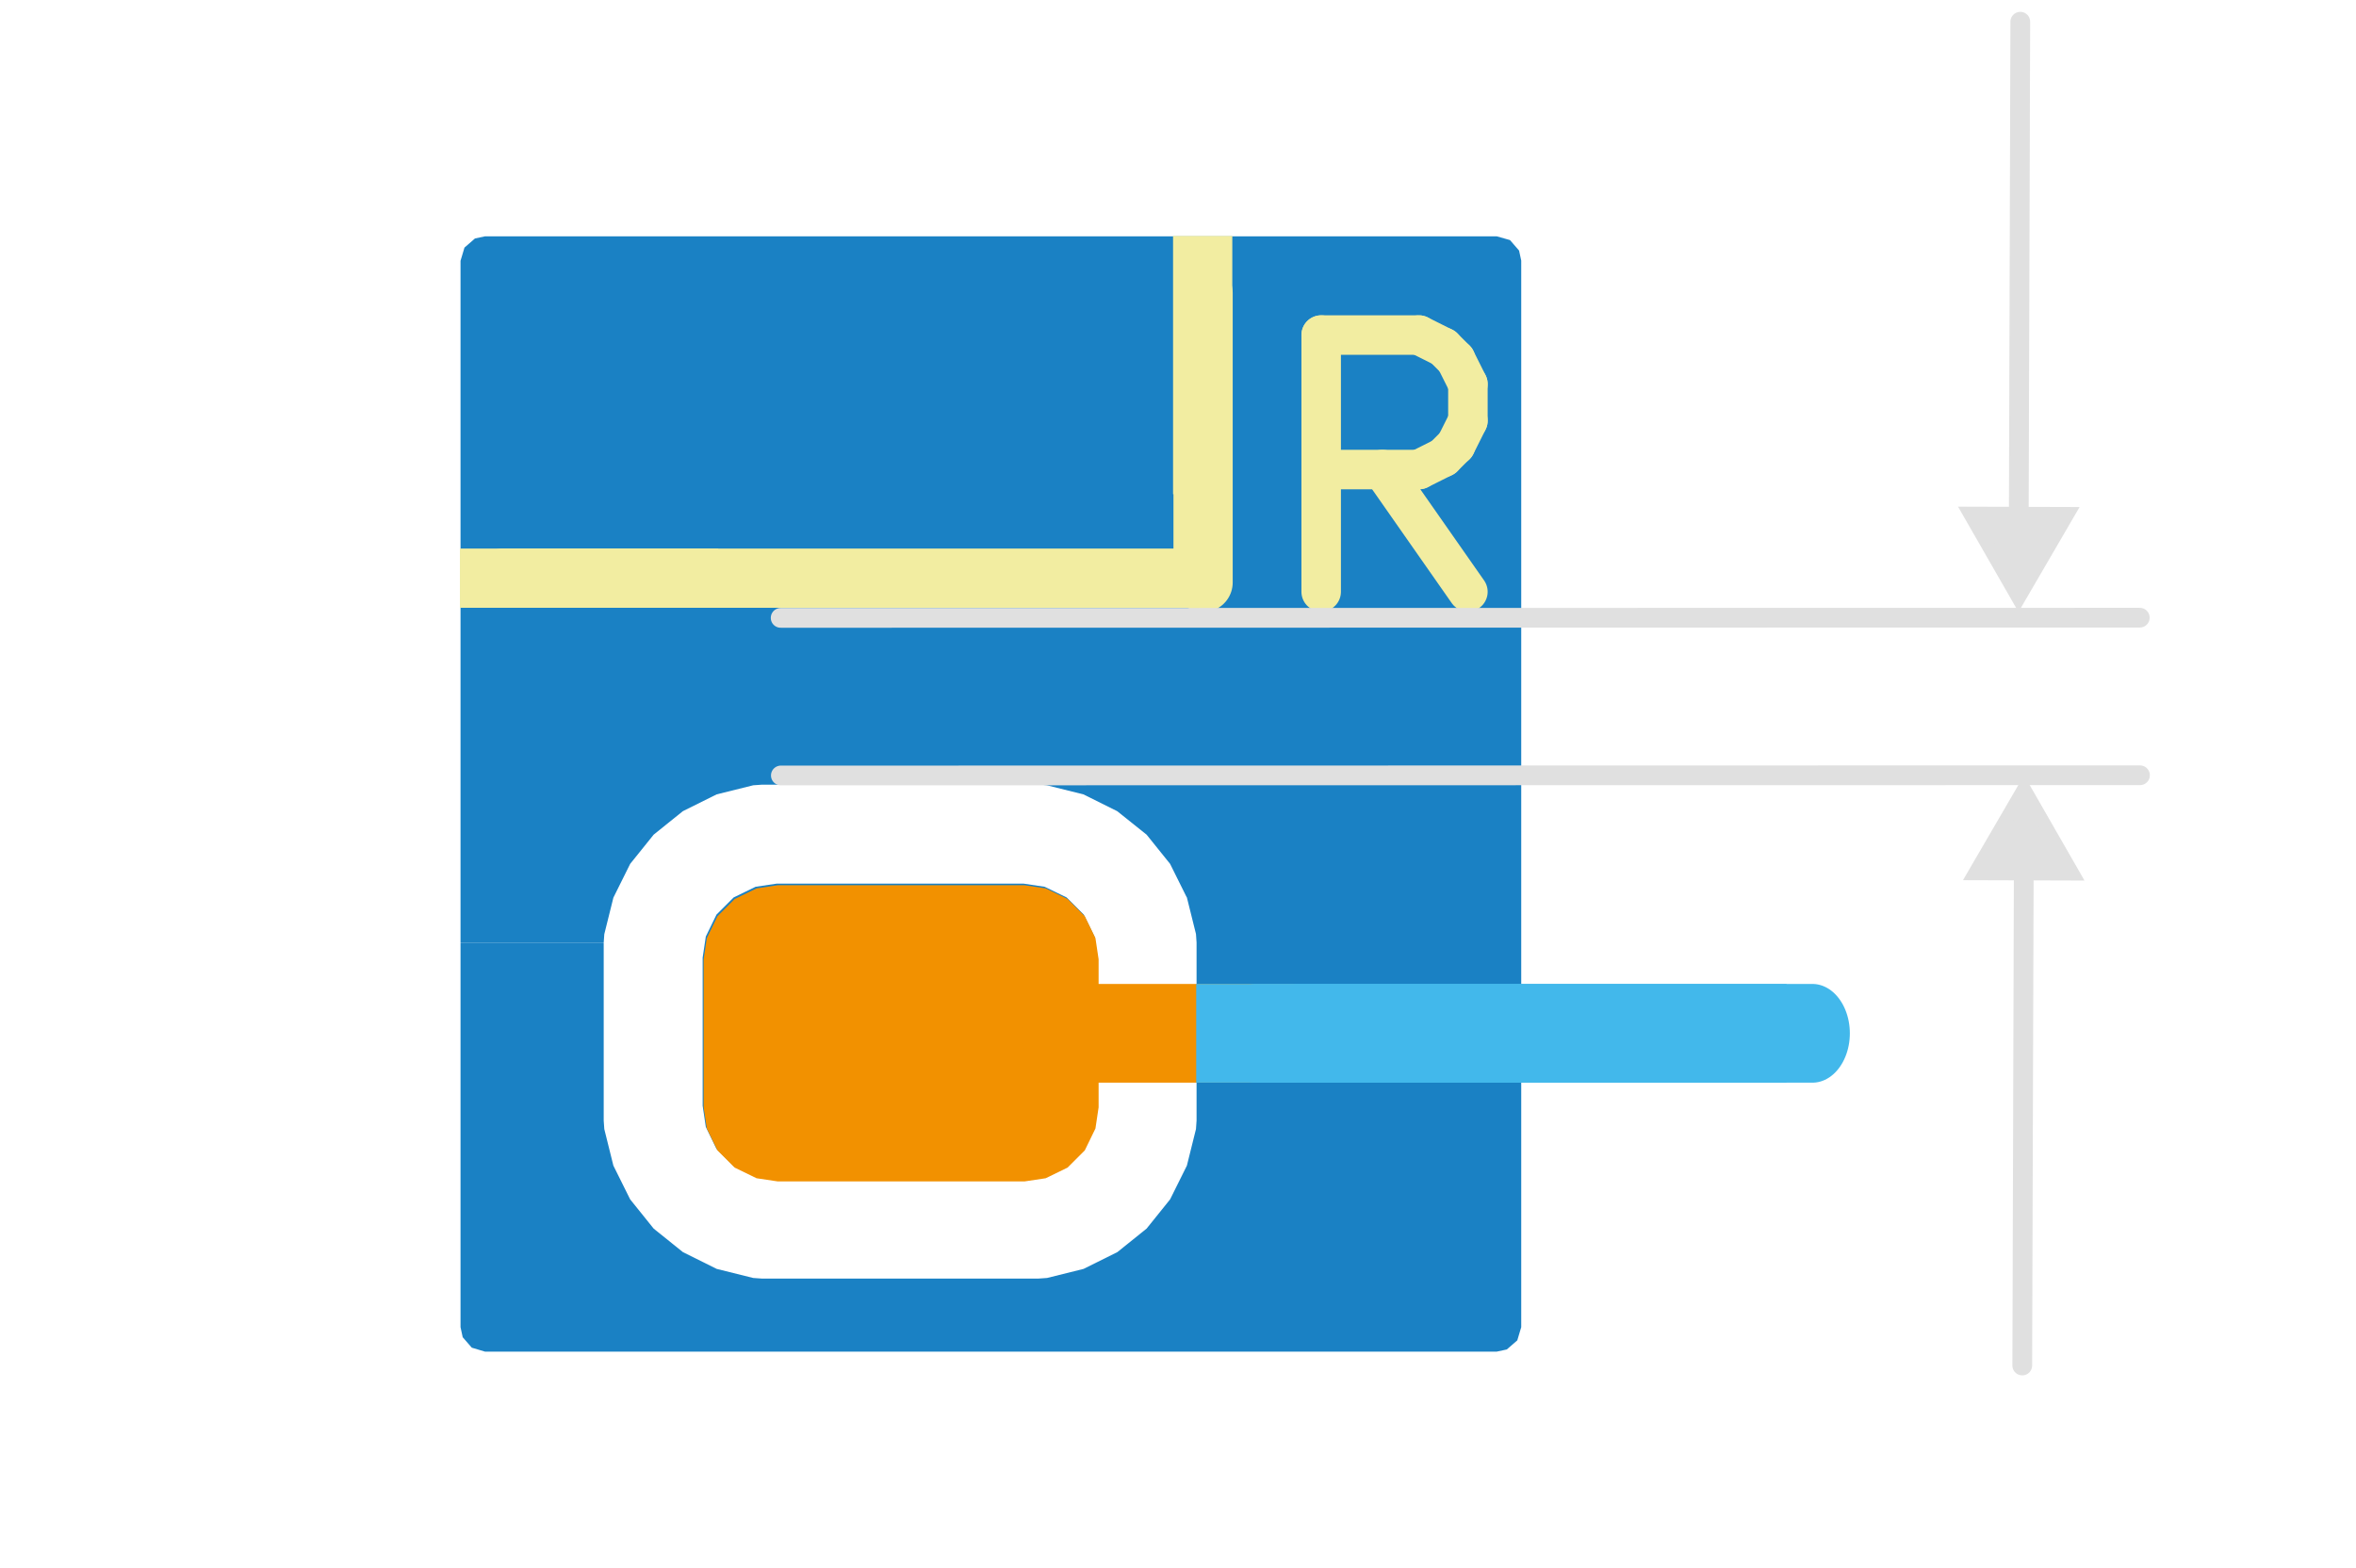
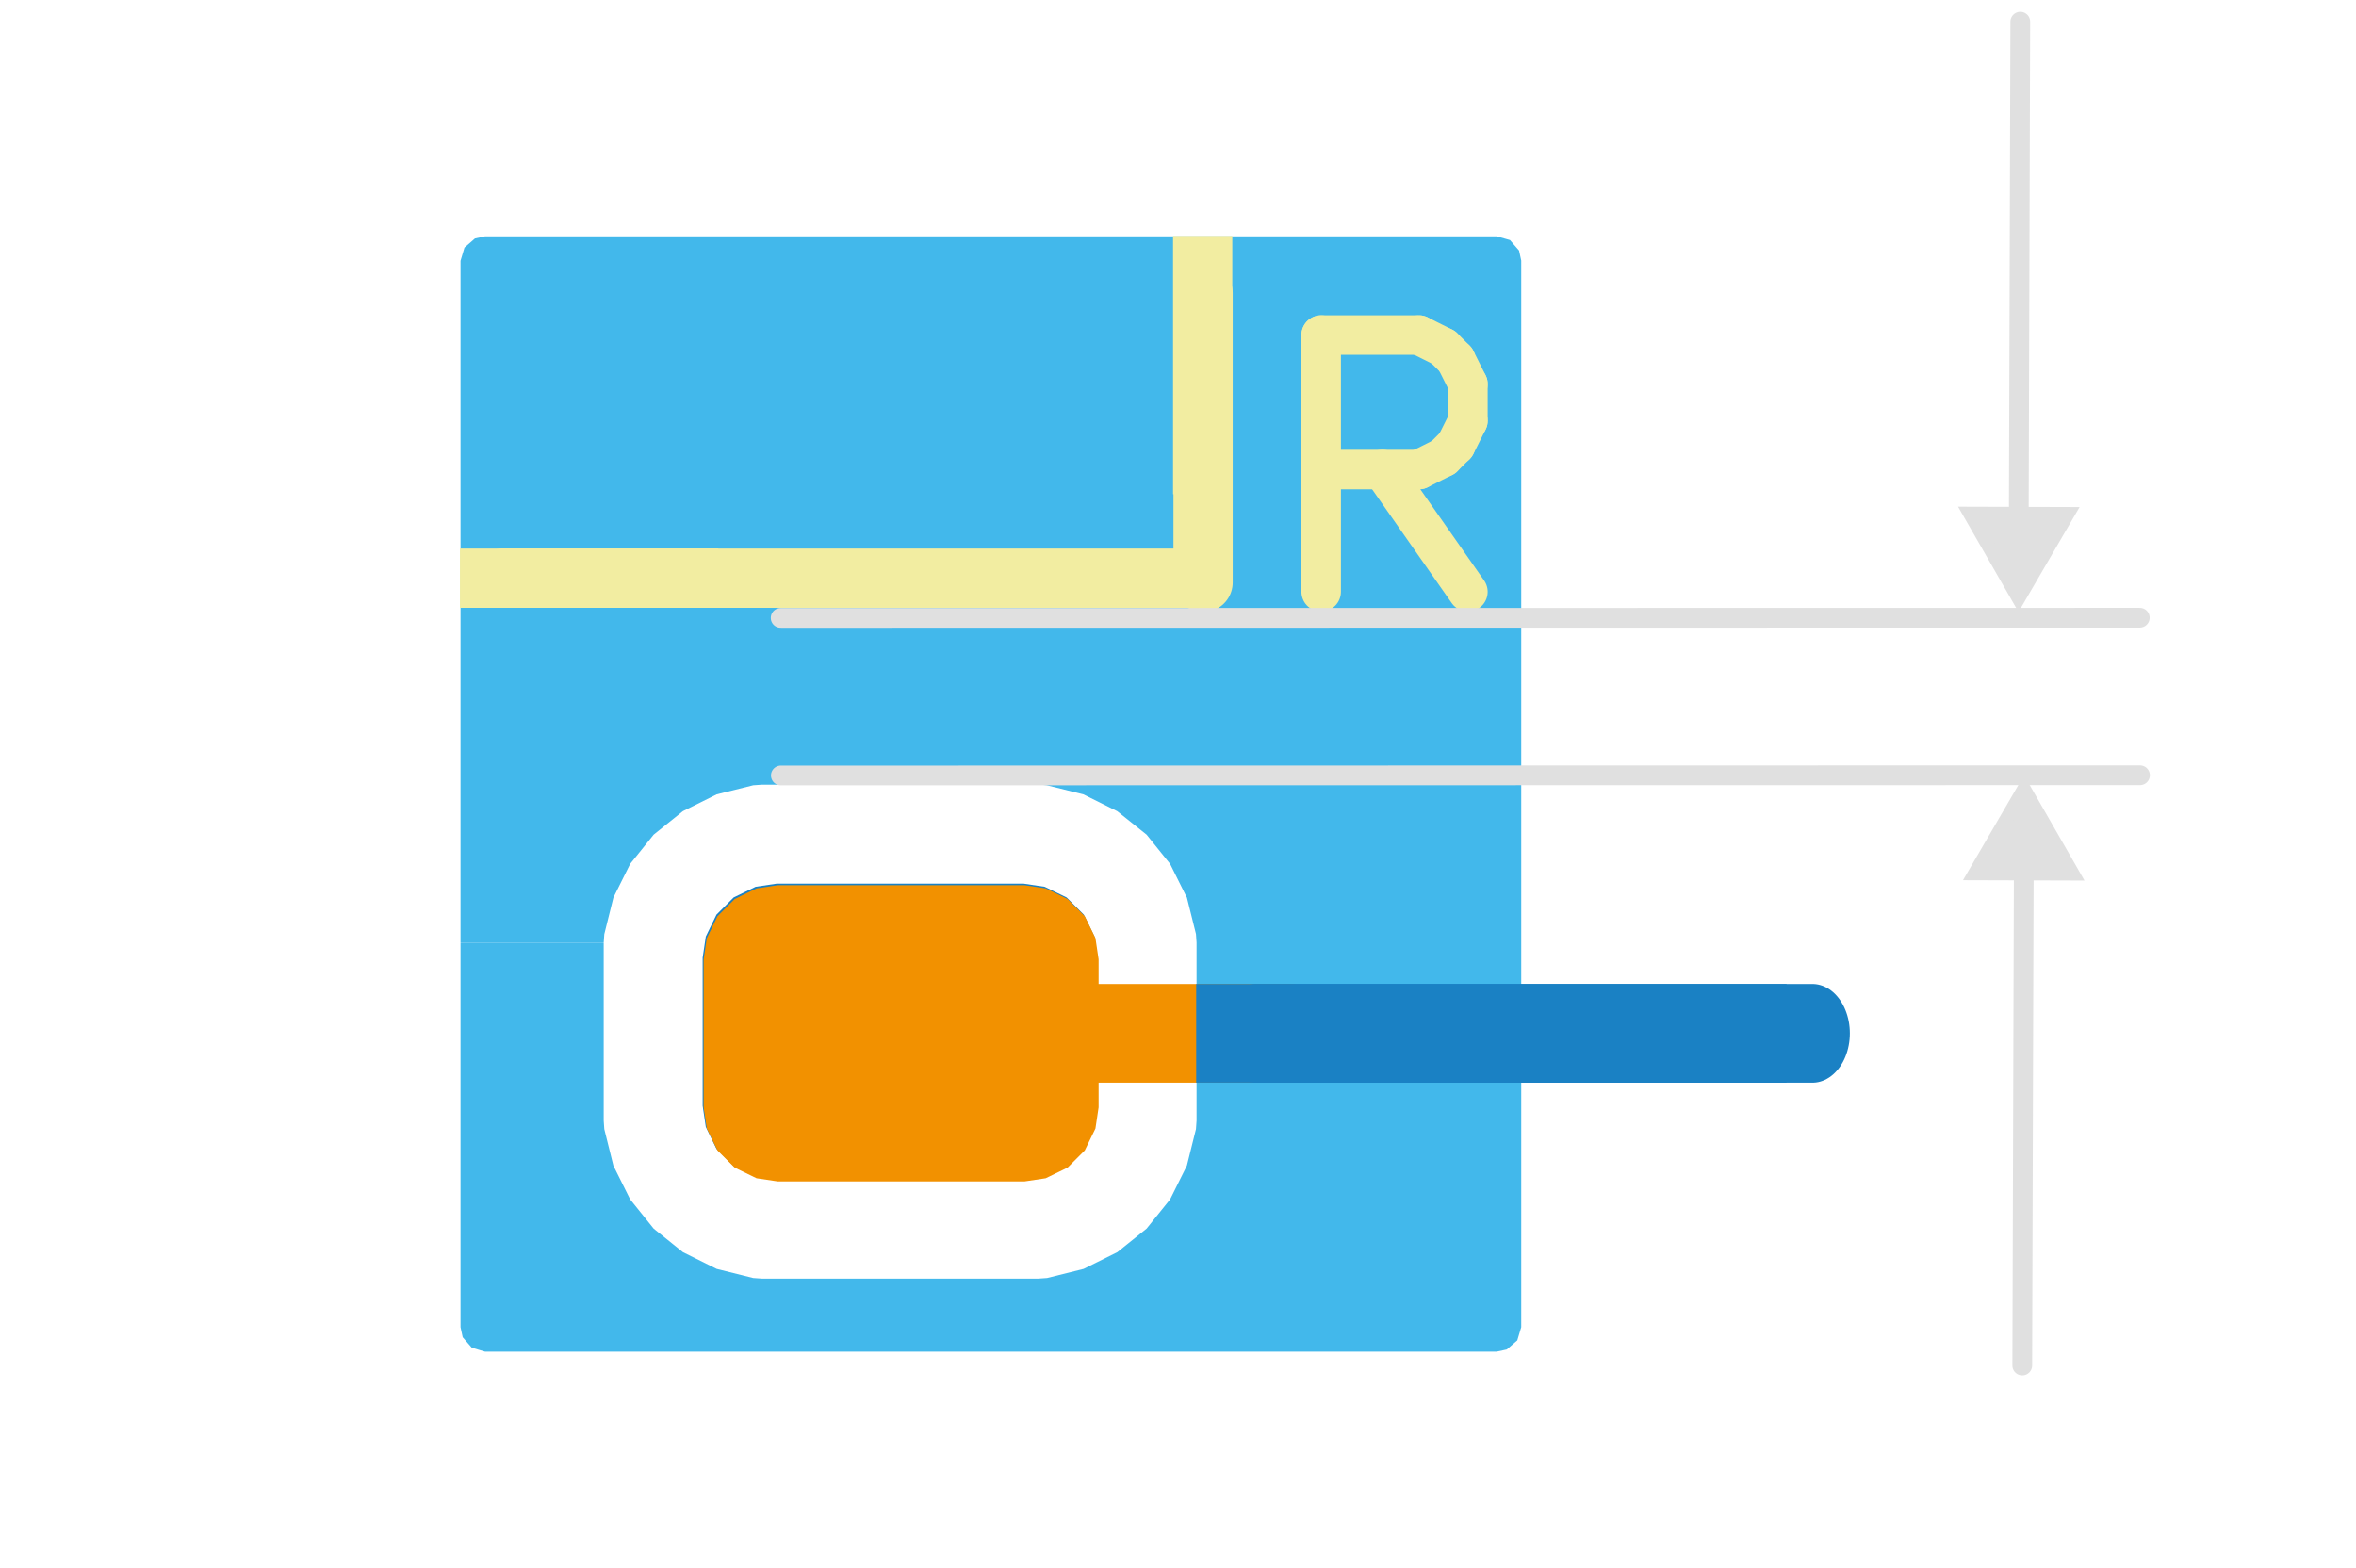
<svg xmlns="http://www.w3.org/2000/svg" version="1.1" width="245" height="163" viewBox="0 0 11.906 7.937" id="svg89">
  <defs id="defs89">
    <marker style="overflow:visible" id="marker89" refX="0" refY="0" orient="auto-start-reverse" markerWidth="1" markerHeight="1" viewBox="0 0 1 1" preserveAspectRatio="xMidYMid">
      <path transform="scale(0.5)" style="fill:context-stroke;fill-rule:evenodd;stroke:context-stroke;stroke-width:1pt" d="M 5.77,0 -2.88,5 V -5 Z" id="path89" />
    </marker>
    <marker style="overflow:visible" id="Triangle" refX="0" refY="0" orient="auto-start-reverse" markerWidth="1" markerHeight="1" viewBox="0 0 1 1" preserveAspectRatio="xMidYMid">
      <path transform="scale(0.5)" style="fill:context-stroke;fill-rule:evenodd;stroke:context-stroke;stroke-width:1pt" d="M 5.77,0 -2.88,5 V -5 Z" id="path135" />
    </marker>
  </defs>
  <g style="fill:#ded3dd;fill-opacity:1;stroke:#ded3dd;stroke-linecap:round;stroke-linejoin:round;stroke-opacity:1" transform="translate(-146.737,-44.89023)" id="g19">
    <path style="fill:#1a81c4;fill-opacity:1;fill-rule:evenodd;stroke:none" d="m 152.283,50.49 -0.016,0.107 -0.054,0.111 -0.087,0.087 -0.111,0.054 -0.107,0.016 h -1.25 l -0.107,-0.016 -0.111,-0.054 -0.087,-0.087 -0.054,-0.111 -0.016,-0.107 v -0.75 l 0.016,-0.107 0.054,-0.111 0.087,-0.087 0.111,-0.054 0.107,-0.016 h 1.25 l 0.107,0.016 0.111,0.054 0.087,0.087 0.054,0.111 0.016,0.107 z" id="path1" />
-     <path style="fill:#1a81c4;fill-opacity:1;fill-rule:evenodd;stroke:none" d="m 154.371,46.106 0.046,0.053 0.011,0.051 v 5.401 l -0.02,0.067 -0.053,0.046 -0.051,0.011 h -5.123 l -0.067,-0.02 -0.046,-0.053 -0.011,-0.051 v -1.948 h 0.725 v 0.902 0 l 0.003,0.043 v 0 l 0.046,0.185 0.085,0.171 v 0 l 0.119,0.148 v 0 l 0.148,0.119 v 0 l 0.171,0.085 v 0 0 l 0.185,0.046 0.043,0.003 h 1.402 l 0.043,-0.003 0.185,-0.046 0.171,-0.085 0.148,-0.119 0.119,-0.148 0.085,-0.171 0.046,-0.185 0.003,-0.043 v -0.902 l -0.003,-0.043 -0.046,-0.185 -0.003,-0.005 -0.082,-0.165 v 0 l -0.119,-0.148 v 0 L 152.382,48.998 v 0 l -0.171,-0.085 -0.185,-0.046 -0.021,-0.002 -0.021,-0.001 v 0 h -1.402 v 0 l -0.043,0.003 v 0 l -0.185,0.046 -0.171,0.085 v 0 l -0.148,0.119 v 0 l -0.119,0.148 v 0 l -0.085,0.171 -0.046,0.185 -0.003,0.043 h -0.725 v -3.453 l 0.02,-0.067 0.053,-0.046 0.051,-0.011 h 5.123 z" id="path2" />
+     <path style="fill:#42b8eb;fill-opacity:1;fill-rule:evenodd;stroke:none" d="m 154.371,46.106 0.046,0.053 0.011,0.051 v 5.401 l -0.02,0.067 -0.053,0.046 -0.051,0.011 h -5.123 l -0.067,-0.02 -0.046,-0.053 -0.011,-0.051 v -1.948 h 0.725 v 0.902 0 l 0.003,0.043 v 0 l 0.046,0.185 0.085,0.171 v 0 l 0.119,0.148 v 0 l 0.148,0.119 v 0 l 0.171,0.085 v 0 0 l 0.185,0.046 0.043,0.003 h 1.402 l 0.043,-0.003 0.185,-0.046 0.171,-0.085 0.148,-0.119 0.119,-0.148 0.085,-0.171 0.046,-0.185 0.003,-0.043 v -0.902 l -0.003,-0.043 -0.046,-0.185 -0.003,-0.005 -0.082,-0.165 v 0 l -0.119,-0.148 v 0 L 152.382,48.998 v 0 l -0.171,-0.085 -0.185,-0.046 -0.021,-0.002 -0.021,-0.001 v 0 h -1.402 v 0 l -0.043,0.003 v 0 l -0.185,0.046 -0.171,0.085 v 0 l -0.148,0.119 v 0 l -0.119,0.148 v 0 l -0.085,0.171 -0.046,0.185 -0.003,0.043 h -0.725 v -3.453 l 0.02,-0.067 0.053,-0.046 0.051,-0.011 h 5.123 z" id="path2" />
    <path style="fill:#f29100;fill-opacity:1;fill-rule:evenodd;stroke:none" d="m 152.288,50.498 -0.016,0.107 -0.054,0.111 -0.087,0.087 -0.111,0.054 -0.107,0.016 h -1.25 l -0.107,-0.016 -0.111,-0.054 -0.087,-0.087 -0.054,-0.111 -0.016,-0.107 v -0.75 l 0.016,-0.107 0.054,-0.111 0.087,-0.087 0.111,-0.054 0.107,-0.016 h 1.25 l 0.107,0.016 0.111,0.054 0.087,0.087 0.054,0.111 0.016,0.107 z" id="path3" />
  </g>
  <g style="fill:none;stroke:#f2647e;stroke-width:0.5;stroke-linecap:round;stroke-linejoin:round;stroke-opacity:1" id="g22" transform="matrix(0.7579043,0,0,1,-108.5674,-44.89023)">
    <path d="m 150.312,50.123 h 1.536" id="path20" style="stroke:#f29100;stroke-width:0.5;stroke-opacity:1;stroke-dasharray:none" />
-     <path d="m 151.622,50.123 h 3.718" id="path21" style="stroke:#42b8eb;stroke-width:0.5;stroke-dasharray:none;stroke-opacity:1" />
-     <path d="m 151.473,50.123 h 3.444" id="path21-7" style="fill:none;stroke:#42b8eb;stroke-width:0.5;stroke-linecap:square;stroke-linejoin:round;stroke-dasharray:none;stroke-opacity:1" />
+     <path d="m 151.622,50.123 h 3.718" id="path21" style="stroke:#1a81c4;stroke-width:0.5;stroke-dasharray:none;stroke-opacity:1" />
+     <path d="m 151.473,50.123 h 3.444" id="path21-7" style="fill:none;stroke:#1a81c4;stroke-width:0.5;stroke-linecap:square;stroke-linejoin:round;stroke-dasharray:none;stroke-opacity:1" />
  </g>
  <g style="fill:none;stroke:#f2eda1;stroke-width:0.2;stroke-linecap:round;stroke-linejoin:round;stroke-opacity:1" id="g34" transform="translate(-146.737,-44.89023)">
    <text x="152.974" y="48.057" textLength="1.64" font-size="1.733px" lengthAdjust="spacingAndGlyphs" text-anchor="start" opacity="0" stroke-opacity="0" id="text22">R</text>
    <g class="stroked-text" id="g33">
      <path d="m 154.158,47.887 -0.433,-0.619" id="path23" />
      <path d="m 153.415,47.887 v -1.3" id="path24" />
      <path d="m 153.415,46.587 h 0.495" id="path25" />
      <path d="m 153.91,46.587 0.124,0.062" id="path26" />
      <path d="m 154.034,46.649 0.062,0.062" id="path27" />
      <path d="m 154.096,46.711 0.062,0.124" id="path28" />
      <path d="m 154.158,46.835 v 0.186" id="path29" />
      <path d="m 154.158,47.021 -0.062,0.124" id="path30" />
      <path d="m 154.096,47.144 -0.062,0.062" id="path31" />
      <path d="m 154.034,47.206 -0.124,0.062" id="path32" />
      <path d="M 153.91,47.268 H 153.415" id="path33" />
    </g>
  </g>
  <g style="fill:none;stroke:#f2eda1;stroke-width:0.3;stroke-linecap:round;stroke-linejoin:round;stroke-opacity:1" id="g35" transform="translate(-146.737,-44.89023)">
    <path d="m 152.815,47.818 h -3.542" id="path34" style="stroke-width:0.3;stroke-dasharray:none" />
    <path d="m 152.817,46.374 v 1.466" id="path35" style="stroke-width:0.3;stroke-dasharray:none" />
    <path d="m 152.815,46.235 v 1.008" id="path35-5" style="fill:none;stroke:#f2eda1;stroke-width:0.3;stroke-linecap:square;stroke-linejoin:round;stroke-dasharray:none;stroke-opacity:1" />
    <path d="m 149.204,47.818 h 1.008" id="path35-5-9" style="fill:none;stroke:#f2eda1;stroke-width:0.3;stroke-linecap:square;stroke-linejoin:round;stroke-dasharray:none;stroke-opacity:1" />
  </g>
  <g style="fill:none;stroke:#e0e0e0;stroke-width:0.1;stroke-linecap:round;stroke-linejoin:round;stroke-opacity:1" id="g89">
    <path d="m 10.218,0.11 -0.008,2.634" id="path80" style="marker-end:url(#Triangle)" />
    <path d="m 10.236,4.281 -0.008,2.634" id="path81" style="marker-start:url(#marker89)" />
    <path d="m 3.941,3.129 6.882,-10e-4" id="path82" />
    <path d="m 3.942,3.927 6.882,-10e-4" id="path83" />
  </g>
</svg>
